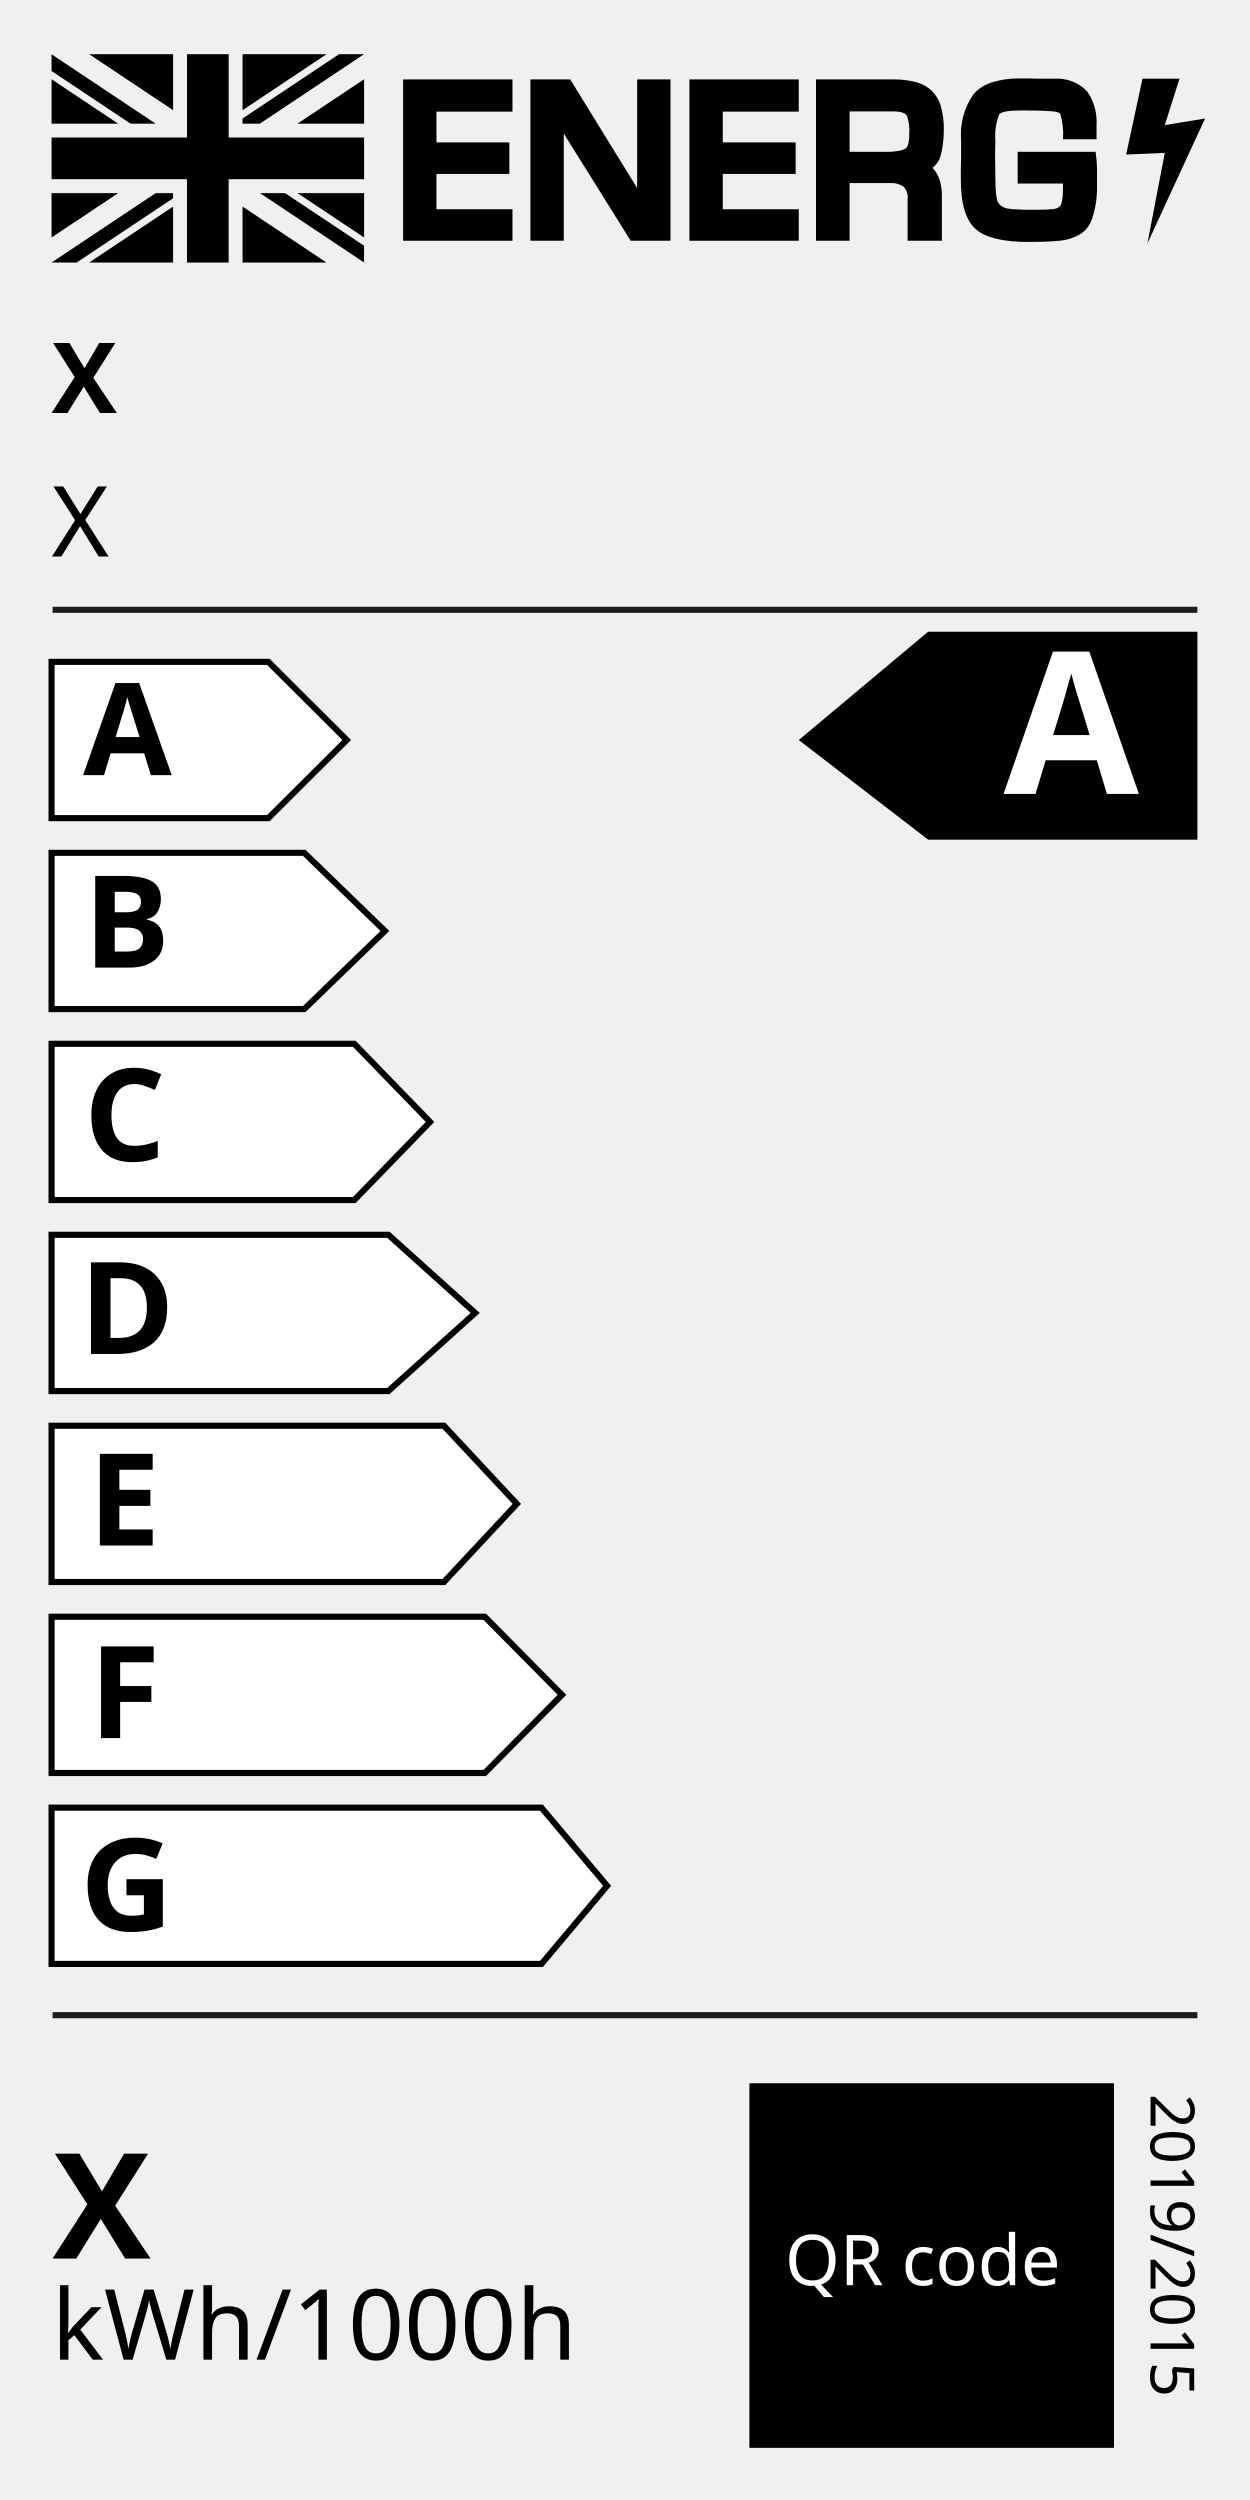
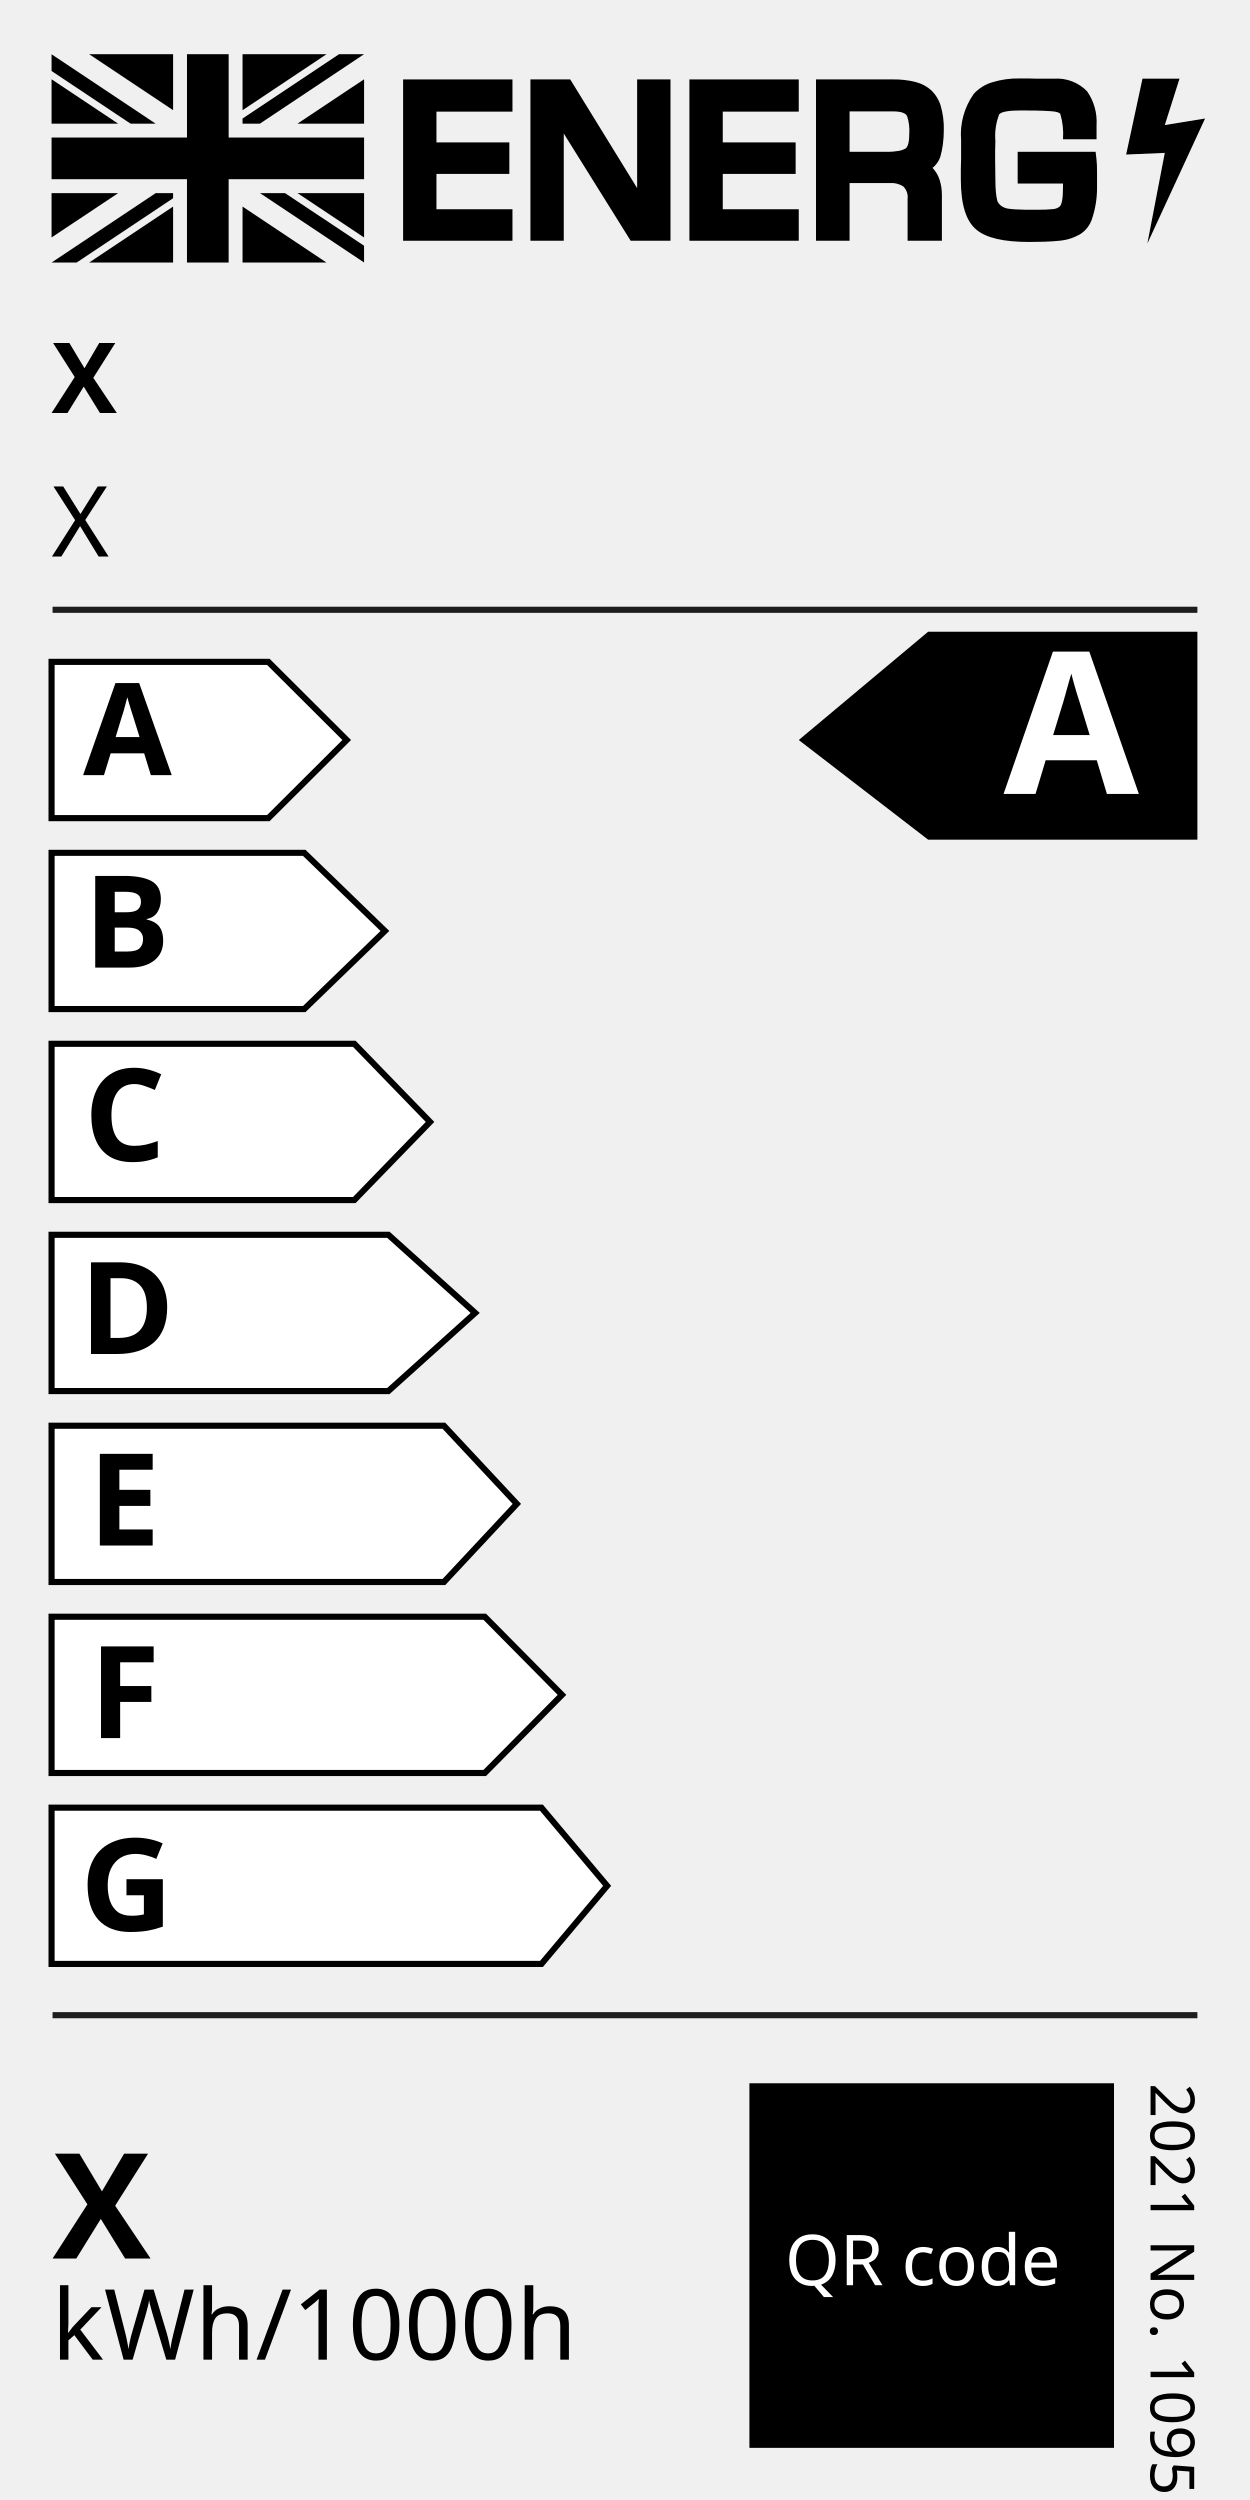
<svg xmlns="http://www.w3.org/2000/svg" id="Layer_1" data-name="Layer 1" width="36mm" height="72mm" viewBox="0 0 102.047 204.094" data-rating-increment="15.5833" data-supplier-model-chars-per-row="15">
  <defs>
    <style>
      .cls-1, .cls-13 {
        fill: none;
      }

      .cls-2 {
        fill: #000;
      }

      .cls-3 {
        clip-path: url(#clip-path);
      }

      .cls-4 {
        fill: #fff;
        stroke: #000;
        stroke-width: 0.5px;
      }

      .cls-5 {
        fill: #fff;
        stroke: #000;
        stroke-width: 0.5px;
      }

      .cls-6 {
        fill: #fff;
        stroke: #000;
        stroke-width: 0.5px;
      }

      .cls-7 {
        fill: #fff;
        stroke: #000;
        stroke-width: 0.5px;
      }

      .cls-8 {
        fill: #fff;
        stroke: #000;
        stroke-width: 0.5px;
      }

      .cls-9 {
        fill: #fff;
        stroke: #000;
        stroke-width: 0.5px;
      }

      .cls-10 {
        fill: #fff;
        stroke: #000;
        stroke-width: 0.5px;
      }

      .cls-11 {
        font-size: 10.483px;
        fill: #000;
      }

      .cls-11, .cls-21 {
        font-family: Calibri-Bold, Calibri;
      }

      .cls-11, .cls-15, .cls-20, .cls-21 {
        font-weight: 700;
      }

      .cls-12, .cls-20 {
        font-size: 8px;
      }

      .cls-12, .cls-14, .cls-15, .cls-17, .cls-20 {
        fill: #000;
      }

      .cls-12, .cls-14, .cls-17 {
        font-family: Verdana;
      }

      .cls-13 {
        stroke: #1d1d1b;
        stroke-width: 0.5px;
      }

      .cls-14 {
        font-size: 5px;
      }

      .cls-15 {
        font-size: 12px;
      }

      .cls-15, .cls-20 {
        font-family: Verdana-Bold, Verdana;
      }

      .cls-16 {
        fill: #000;
      }

      .cls-17 {
        font-size: 5.727px;
        fill: #fff
      }

      .cls-18 {
        fill: #000;
      }

      .cls-19 {
        fill: #000;
      }

      .cls-21 {
        font-size: 16.01px;
        fill: #fff;
      }
    </style>
    <clipPath id="clip-path">
      <rect class="cls-1" width="102.047" height="204.094" />
    </clipPath>
  </defs>
  <polygon class="cls-2" points="35.631 9.113 35.631 11.626 41.581 11.626 41.581 14.198 35.631 14.198 35.631 17.083 41.836 17.083 41.836 19.654 32.909 19.654 32.909 6.484 41.836 6.484 41.836 9.113 35.631 9.113" />
  <polygon class="cls-2" points="54.736 6.484 54.736 19.655 51.486 19.655 46.024 10.9 46.024 19.655 43.303 19.655 43.303 6.484 46.552 6.484 52.014 15.356 52.014 6.484 54.736 6.484" />
  <polygon class="cls-2" points="59.004 9.113 59.004 11.626 64.954 11.626 64.954 14.198 59.004 14.198 59.004 17.083 65.208 17.083 65.208 19.654 56.282 19.654 56.282 6.484 65.208 6.484 65.208 9.113 59.004 9.113" />
  <g class="cls-3">
    <path class="cls-2" d="M69.357,12.392h3.073a4.815,4.815,0,0,0,.96-.079,1.63,1.63,0,0,0,.548-.197q.294-.235.294-1.196a3.765,3.765,0,0,0-.176-1.433q-.177-.393-1.156-.393h-3.543Zm-2.74,7.262V6.483h6.265a7.187,7.187,0,0,1,1.879.216,3.018,3.018,0,0,1,1.292.697,2.892,2.892,0,0,1,.754,1.276,6.677,6.677,0,0,1,.244,1.934,9.126,9.126,0,0,1-.078,1.196,6.822,6.822,0,0,1-.215,1.022,1.988,1.988,0,0,1-.627.882,2.565,2.565,0,0,1,.578.982,4.053,4.053,0,0,1,.185,1.256v3.71h-2.8v-3.416a1.233,1.233,0,0,0-.351-1.02,1.818,1.818,0,0,0-1.116-.275h-3.27v4.711Z" />
    <path class="cls-2" d="M83.081,12.392h6.361c.066.497.1.866.108,1.108.007.243.009.456.009.638v1.08a7.898,7.898,0,0,1-.43,2.709,2.329,2.329,0,0,1-.91,1.168,4.02,4.02,0,0,1-1.734.559q-.587.059-1.212.079c-.419.012-.836.02-1.253.02q-3.132,0-4.307-1.002-1.272-1.04-1.273-4.103v-.824c0-.275.008-.556.021-.843v-1.551a5.719,5.719,0,0,1,1.037-3.769,3.317,3.317,0,0,1,1.497-.942,7.172,7.172,0,0,1,2.243-.314h.722q.352,0,.725.019h1.371a3.402,3.402,0,0,1,2.691,1.031,4.337,4.337,0,0,1,.773,2.758v1.158h-2.74a5.765,5.765,0,0,0-.216-2.061c-.066-.131-.339-.209-.821-.236q-.606-.039-1.186-.048c-.384-.007-.786-.01-1.203-.01q-1.508,0-1.78.314a4.853,4.853,0,0,0-.314,2.178c0,.131-.003.255-.01.373-.006.118-.01.249-.01.392v.747l.02,1.668q0,.51.039.962a4.835,4.835,0,0,0,.136.824v-.039a1.027,1.027,0,0,0,.313.383,1.345,1.345,0,0,0,.627.226,5.983,5.983,0,0,0,.803.058c.156.014.316.02.48.02h1.164a9.882,9.882,0,0,0,1.106-.049.975.975,0,0,0,.578-.207q.273-.236.274-1.57v-.314h-3.699Z" />
  </g>
  <polygon class="cls-2" points="93.27 6.424 96.291 6.424 95.091 10.21 98.378 9.675 93.67 19.875 95.091 12.481 91.937 12.615 93.27 6.424" />
  <polygon class="cls-4" points="44.202 147.576 4.209 147.576 4.209 160.332 44.202 160.332 49.564 153.954 44.202 147.576" />
  <polygon class="cls-5" points="39.572 131.986 4.21 131.986 4.21 144.742 39.572 144.742 45.879 138.364 39.572 131.986" />
  <polygon class="cls-6" points="36.241 116.395 4.21 116.395 4.21 129.151 36.241 129.151 42.194 122.773 36.241 116.395" />
  <polygon class="cls-7" points="31.706 100.805 4.21 100.805 4.21 113.561 31.706 113.561 38.793 107.183 31.706 100.805" />
  <polygon class="cls-8" points="28.925 85.214 4.21 85.214 4.21 97.97 28.925 97.97 35.107 91.592 28.925 85.214" />
  <polygon class="cls-9" points="24.835 69.623 4.21 69.623 4.21 82.379 24.835 82.379 31.423 76.001 24.835 69.623" />
  <polygon class="cls-10" points="21.907 54.033 4.209 54.033 4.209 66.789 21.907 66.789 28.304 60.411 21.907 54.033" />
  <g class="cls-3">
    <text class="cls-11" transform="translate(6.78418 63.28101)">A</text>
    <text class="cls-11" transform="translate(6.83643 78.99097)">B</text>
    <text class="cls-11" transform="translate(6.84717 94.76392)">C</text>
    <text class="cls-11" transform="translate(6.49072 110.5374)">D</text>
    <text class="cls-11" transform="translate(7.21387 126.1731)">E</text>
    <text class="cls-11" transform="translate(7.30859 141.8938)">F</text>
    <text class="cls-11" transform="translate(6.54297 157.6145)">G</text>
  </g>
  <text class="cls-12" transform="translate(4.20947 192.6379)">kWh/1000h</text>
  <line class="cls-13" x1="4.292" y1="49.781" x2="97.752" y2="49.781" />
  <line class="cls-13" x1="4.292" y1="164.515" x2="97.752" y2="164.515" />
-   <text class="cls-14" transform="translate(93.92871 170.9441) rotate(90)">2019/2015</text>
+   <text class="cls-14" transform="translate(93.92871 170.0729) rotate(90)" textLength="29.764" lengthAdjust="spacingAndGlyphs">2021 No. 1095</text>
  <text id="kwh" class="cls-15" transform="translate(4.2915 184.3801)">X</text>
  <g id="qrCode">
    <rect class="cls-16" x="61.18" y="170.073" width="29.764" height="29.764" />
    <text class="cls-17" transform="translate(64.09011 186.5597)">QR code</text>
  </g>
  <g id="ukFlag">
    <path class="cls-18" d="M7.277,21.434h6.854v-4.569Zm22.445-2.046v-3.623h-5.437Zm0-9.292v-3.623l-5.437,3.623Zm-9.921,11.338h6.854l-6.854-4.569Zm-5.67-17.008H7.277l6.854,4.57Zm-9.921,2.047v3.623h5.437Zm22.445-2.047h-6.854v4.57ZM9.646,15.765l-5.437,3.623v-3.623Z" />
    <path class="cls-19" d="M19.8,9.676v.42h1.417l8.504-5.67h-2.047Zm-5.67,6.508v-.419h-1.417l-8.504,5.669h2.047Zm15.591,3.878-6.452-4.297h-2.046l8.498,5.663ZM4.21,5.798l6.452,4.298h2.046l-8.498-5.664Zm25.512,8.833H18.666v6.803h-3.402v-6.803H4.21v-3.402h11.055v-6.803h3.402v6.803h11.055Z" />
  </g>
  <text id="supplier" class="cls-20" transform="translate(4.20947 33.71899)">X</text>
  <text id="model" class="cls-12" transform="translate(4.20947 45.43481)">X</text>
  <g id="rating">
    <polygon id="ratingArrow" points="75.773 51.571 65.209 60.413 75.773 68.55 97.752 68.55 97.752 51.571 75.773 51.571" />
    <text id="ratingLetter" class="cls-21" transform="translate(81.92805 64.81665) scale(1 1.012)">A</text>
  </g>
</svg>
